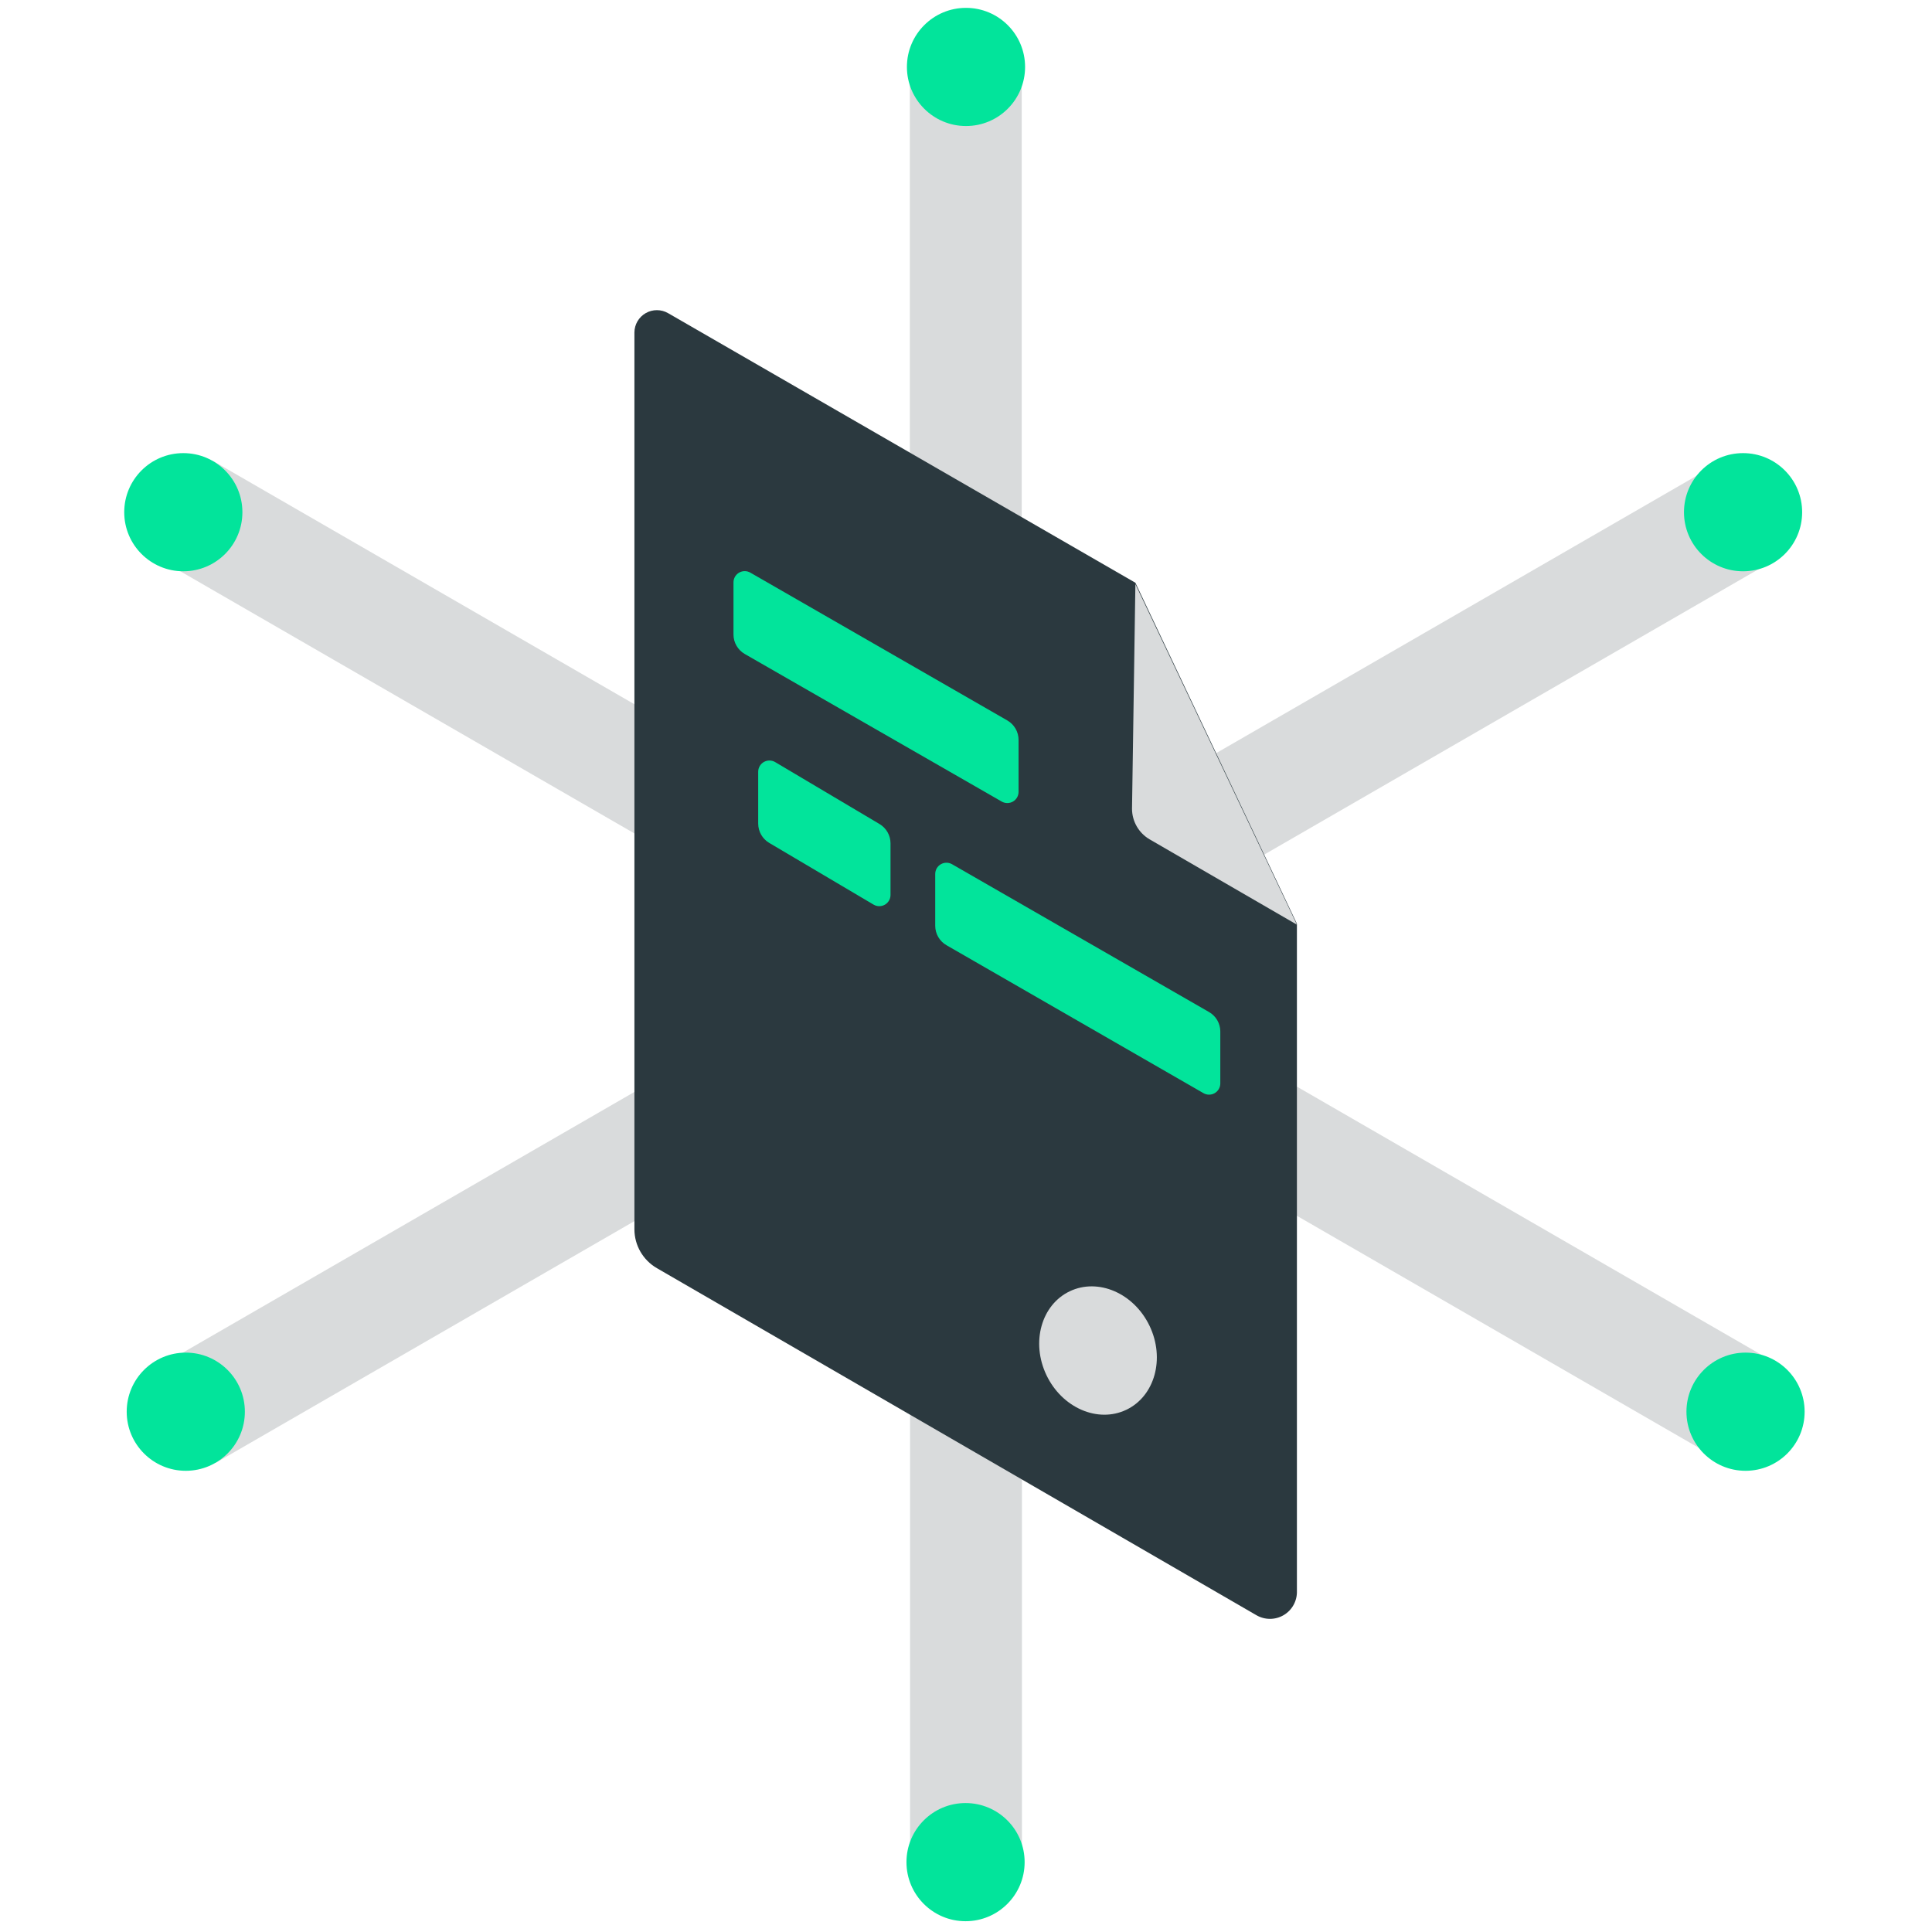
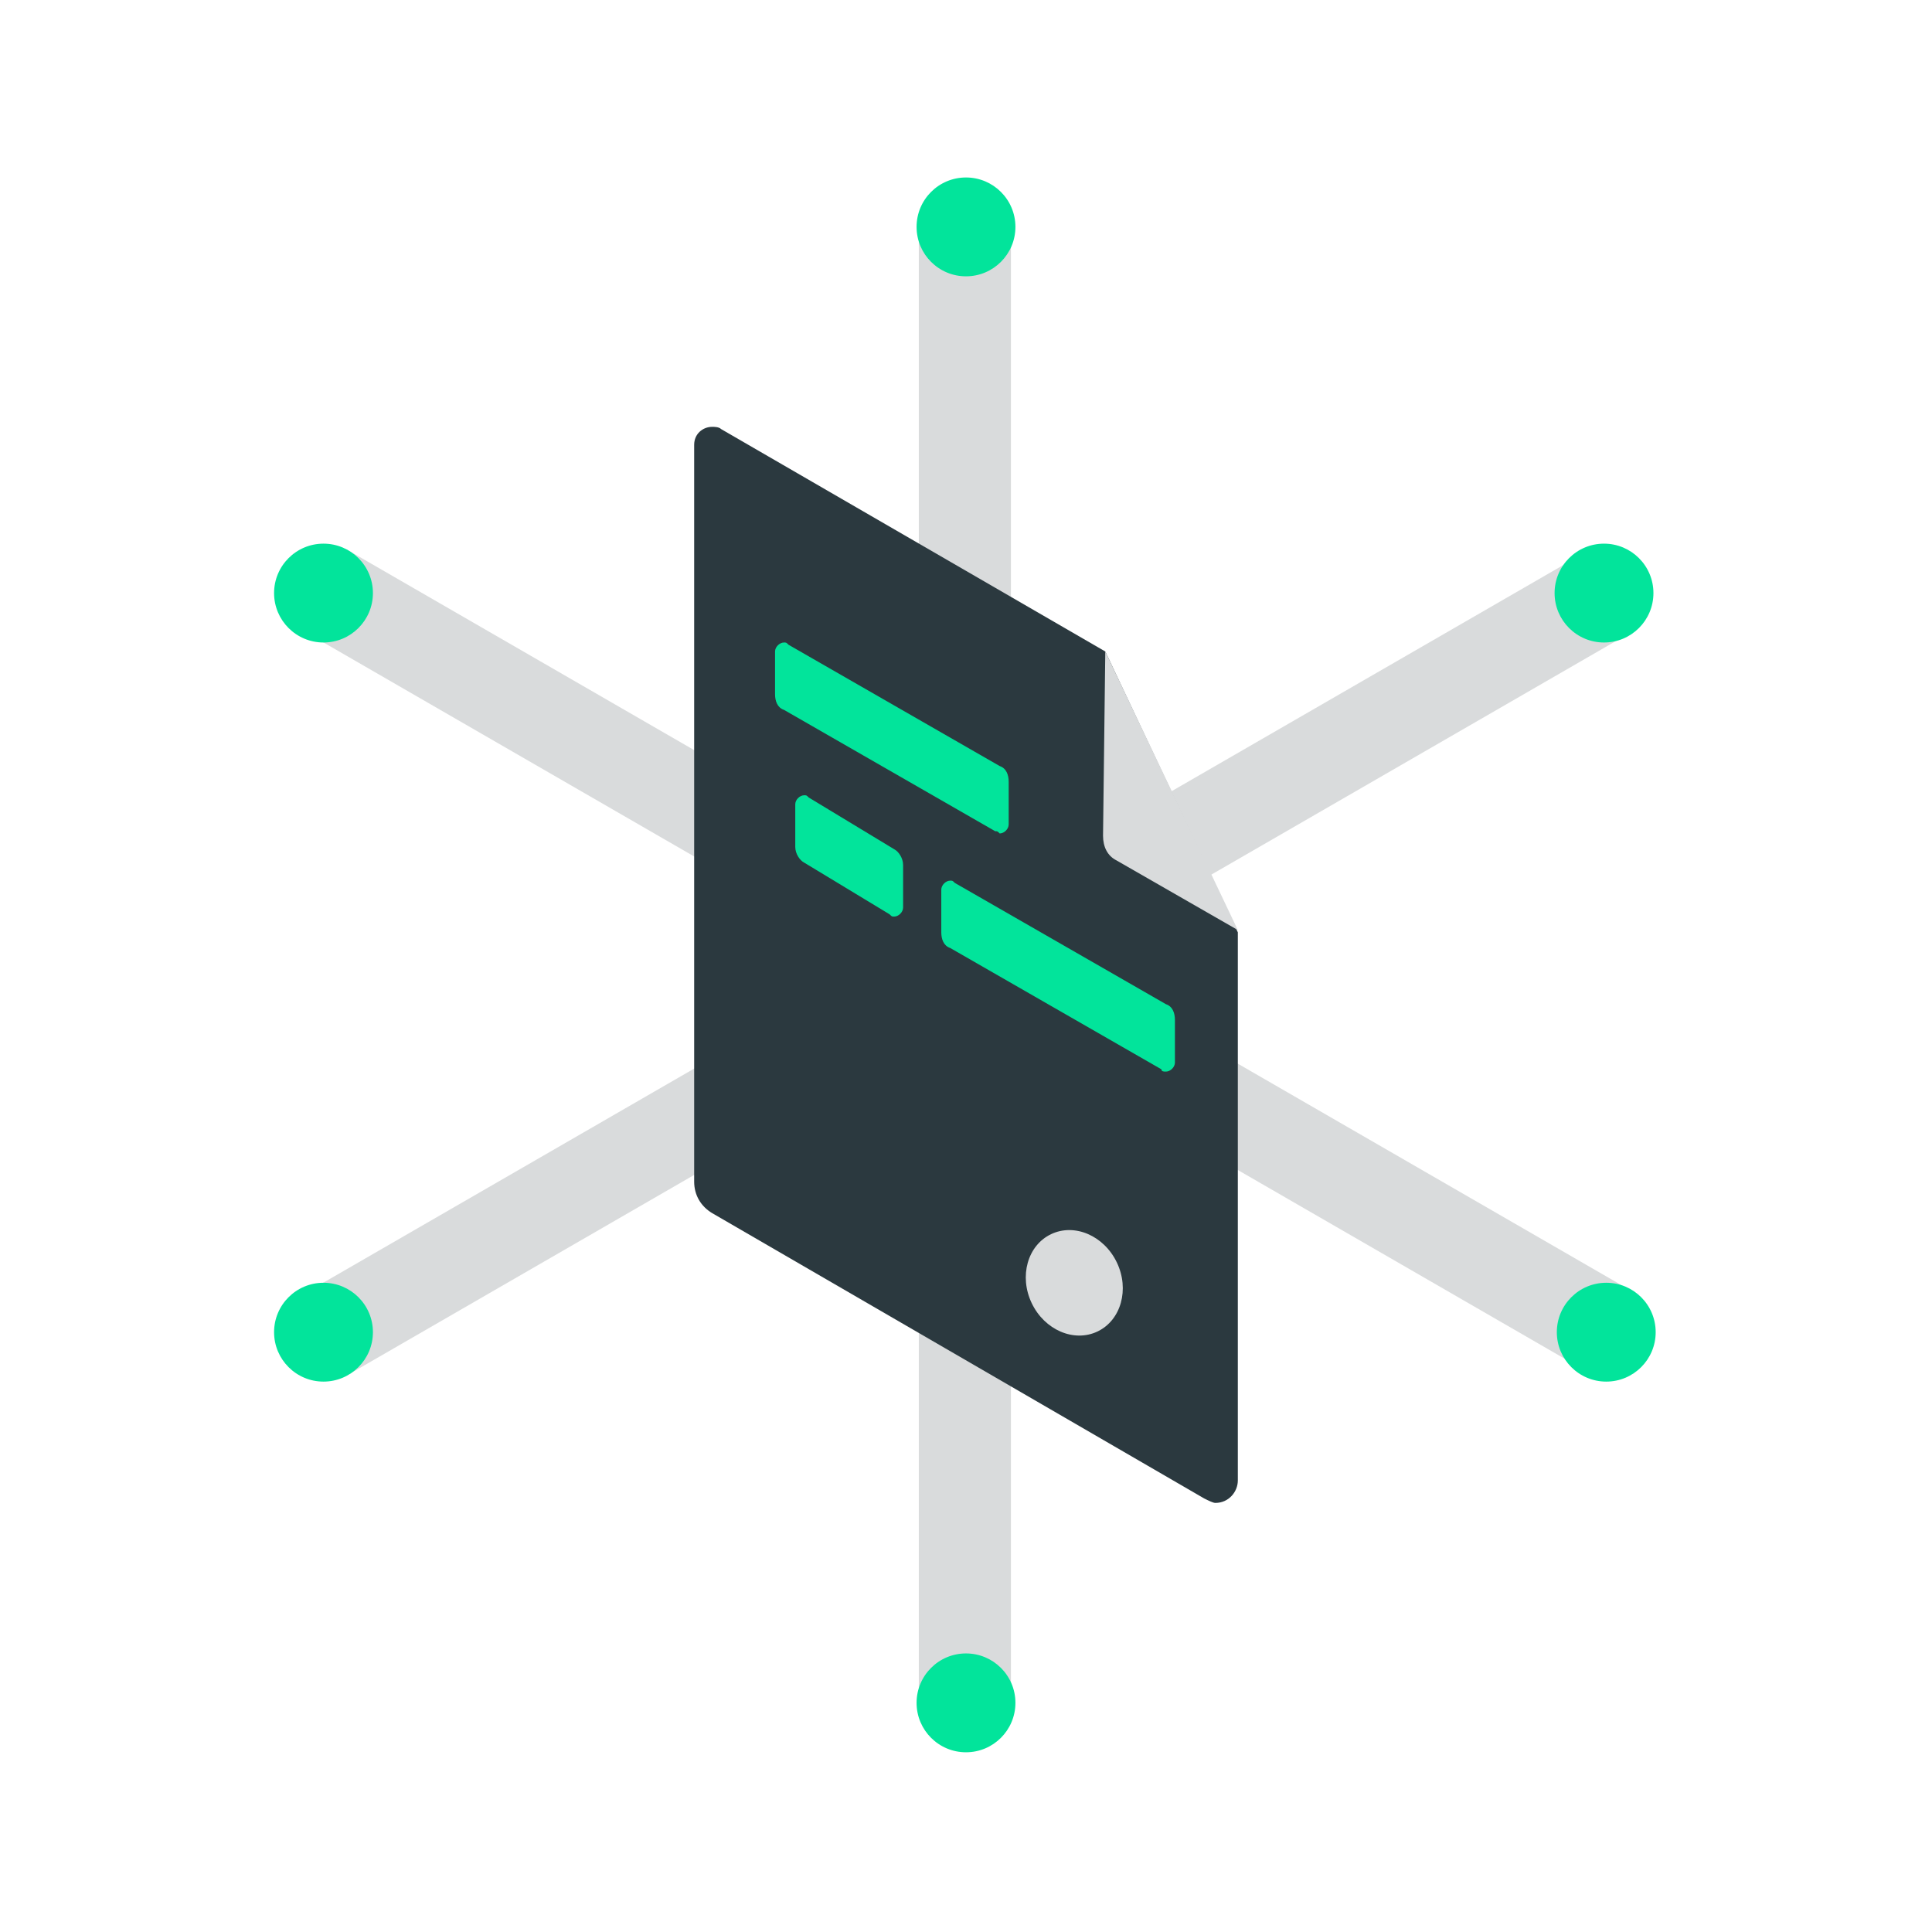
- <svg xmlns="http://www.w3.org/2000/svg" id="Layer_1" data-name="Layer 1" viewBox="0 0 86 86">
-   <defs>
-     <style>.cls-1{fill:#d9dbdc;}.cls-2{fill:#02e49b;}.cls-3{fill:#2b393f;}</style>
-   </defs>
-   <rect class="cls-1" x="16.81" y="16.28" width="4.98" height="25.56" transform="translate(54.12 26.88) rotate(120)" />
-   <rect class="cls-1" x="63.53" y="16.11" width="4.98" height="26.87" transform="translate(58.6 -42.41) rotate(60)" />
-   <circle class="cls-2" cx="77.59" cy="22.8" r="2.63" />
-   <circle class="cls-2" cx="8.16" cy="22.8" r="2.63" />
-   <rect class="cls-1" x="16.91" y="43.8" width="4.98" height="25.56" transform="translate(-19.89 101.67) rotate(-120)" />
-   <rect class="cls-1" x="63.64" y="42.66" width="4.98" height="26.87" transform="translate(-15.51 85.32) rotate(-60)" />
-   <circle class="cls-2" cx="77.7" cy="62.84" r="2.63" />
-   <circle class="cls-2" cx="8.27" cy="62.84" r="2.63" />
-   <rect class="cls-1" x="40.49" y="2.98" width="4.98" height="20.45" transform="translate(85.97 26.41) rotate(180)" />
-   <rect class="cls-1" x="40.51" y="62.44" width="4.98" height="20.45" transform="translate(86 145.33) rotate(180)" />
-   <circle class="cls-2" cx="42.98" cy="82.89" r="2.63" />
-   <circle class="cls-2" cx="43" cy="2.98" r="2.63" />
-   <path class="cls-3" d="M55.93,71.9,29.24,56.45a2,2,0,0,1-1-1.73V14.8a1,1,0,0,1,1.5-.86l20.8,12,7.19,15.18v29.7A1.2,1.2,0,0,1,55.93,71.9Z" />
-   <path class="cls-1" d="M50.54,26l-.15,10a1.58,1.58,0,0,0,.78,1.36l6.56,3.8" />
-   <path class="cls-2" d="M44.59,35.68,33.15,29.11a1,1,0,0,1-.5-.87V25.93a.5.5,0,0,1,.75-.44l11.44,6.58a1,1,0,0,1,.5.87v2.31A.5.5,0,0,1,44.59,35.68Z" />
-   <path class="cls-2" d="M38.89,40.27l-4.65-2.75a1,1,0,0,1-.49-.86V34.35a.5.5,0,0,1,.75-.43l4.65,2.76a1,1,0,0,1,.49.86v2.3A.5.5,0,0,1,38.89,40.27Z" />
-   <path class="cls-2" d="M53.57,48.66,42.14,42.08a1,1,0,0,1-.51-.87V38.9a.5.5,0,0,1,.75-.43l11.44,6.58a1,1,0,0,1,.5.86v2.32A.5.5,0,0,1,53.57,48.66Z" />
-   <ellipse class="cls-1" cx="48.87" cy="60.59" rx="2.55" ry="2.93" transform="matrix(0.9, -0.43, 0.43, 0.9, -21.16, 26.6)" />
+ <svg xmlns="http://www.w3.org/2000/svg" version="1.1" id="Layer_1" x="0px" y="0px" viewBox="0 0 86 86" style="enable-background:new 0 0 86 86;" xml:space="preserve">
+   <style type="text/css">
+ 	.st0{fill:#D9DBDC;}
+ 	.st1{fill:#02E49B;}
+ 	.st2{fill:#2B393F;}
+ </style>
+   <rect x="21.5" y="21" transform="matrix(0.5 -0.866 0.866 0.5 -15.5542 36.129)" class="st0" width="4.1" height="21" />
+   <rect x="50.9" y="29.9" transform="matrix(0.866 -0.5 0.5 0.866 -7.6675 35.232)" class="st0" width="22.1" height="4.1" />
+   <circle class="st1" cx="71.4" cy="26.4" r="2.2" />
+   <circle class="st1" cx="14.4" cy="26.4" r="2.2" />
+   <rect x="13.1" y="52.1" transform="matrix(0.866 -0.5 0.5 0.866 -23.9128 19.0541)" class="st0" width="21" height="4.1" />
+   <rect x="60" y="42.7" transform="matrix(0.5 -0.866 0.866 0.5 -15.5505 80.5714)" class="st0" width="4.1" height="22.1" />
+   <circle class="st1" cx="71.5" cy="59.3" r="2.2" />
+   <circle class="st1" cx="14.4" cy="59.3" r="2.2" />
+   <rect x="40.9" y="10.1" class="st0" width="4.1" height="16.8" />
+   <rect x="40.9" y="59" class="st0" width="4.1" height="16.8" />
+   <circle class="st1" cx="43" cy="75.8" r="2.2" />
+   <circle class="st1" cx="43" cy="10.1" r="2.2" />
+   <path class="st2" d="M53.6,66.7L31.7,54c-0.5-0.3-0.8-0.8-0.8-1.4V19.8c0-0.5,0.4-0.8,0.8-0.8c0.1,0,0.3,0,0.4,0.1L49.2,29l5.9,12.5  v24.4c0,0.5-0.4,1-1,1C54,66.9,53.8,66.8,53.6,66.7z" />
+   <path class="st0" d="M49.2,29l-0.1,8.2c0,0.5,0.2,0.9,0.6,1.1l5.4,3.1" />
+   <path class="st1" d="M44.3,37l-9.4-5.4c-0.3-0.1-0.4-0.4-0.4-0.7V29c0-0.2,0.2-0.4,0.4-0.4c0.1,0,0.1,0,0.2,0.1l9.4,5.4  c0.3,0.1,0.4,0.4,0.4,0.7v1.9c0,0.2-0.2,0.4-0.4,0.4C44.4,37,44.4,37,44.3,37z" />
+   <path class="st1" d="M39.6,40.7l-3.8-2.3c-0.2-0.1-0.4-0.4-0.4-0.7v-1.9c0-0.2,0.2-0.4,0.4-0.4c0.1,0,0.1,0,0.2,0.1l3.8,2.3  c0.2,0.1,0.4,0.4,0.4,0.7v1.9c0,0.2-0.2,0.4-0.4,0.4C39.7,40.8,39.7,40.8,39.6,40.7z" />
+   <path class="st1" d="M51.7,47.6l-9.4-5.4c-0.3-0.1-0.4-0.4-0.4-0.7v-1.9c0-0.2,0.2-0.4,0.4-0.4c0.1,0,0.1,0,0.2,0.1l9.4,5.4  c0.3,0.1,0.4,0.4,0.4,0.7v1.9c0,0.2-0.2,0.4-0.4,0.4C51.8,47.7,51.7,47.7,51.7,47.6z" />
+   <ellipse transform="matrix(0.9023 -0.4311 0.4311 0.9023 -19.9255 26.1884)" class="st0" cx="47.8" cy="57.1" rx="2.1" ry="2.4" />
</svg>
